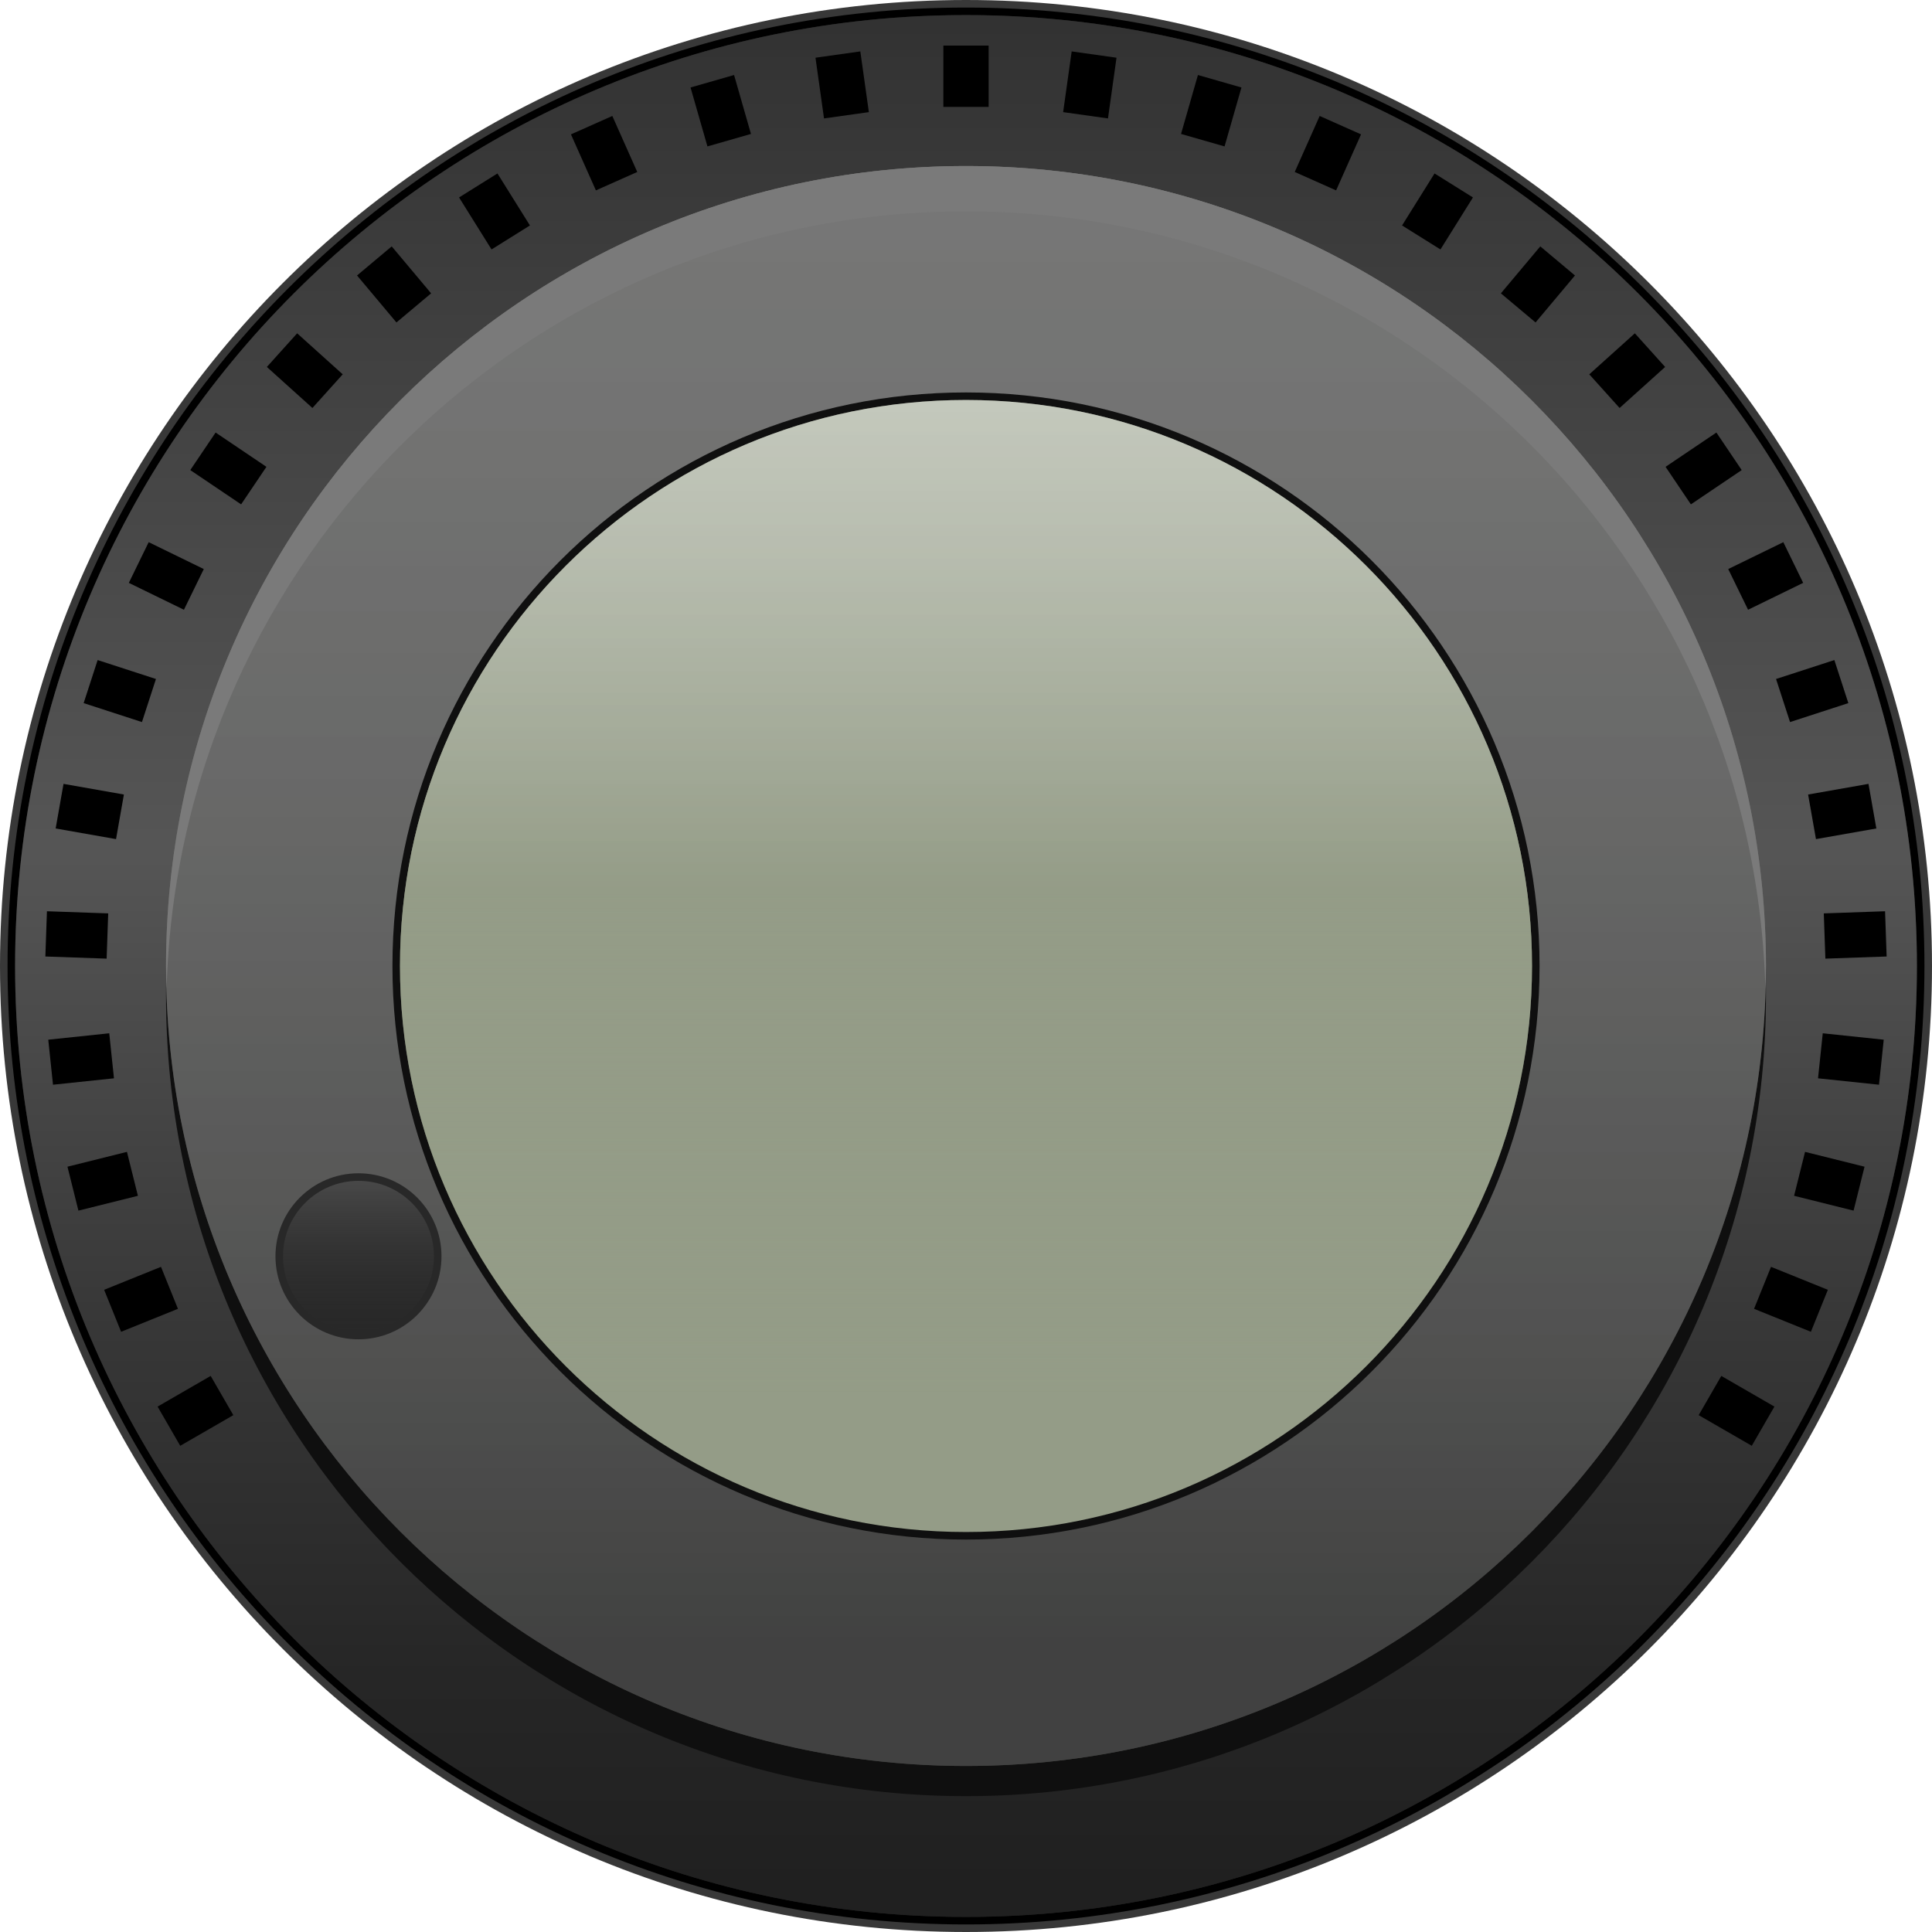
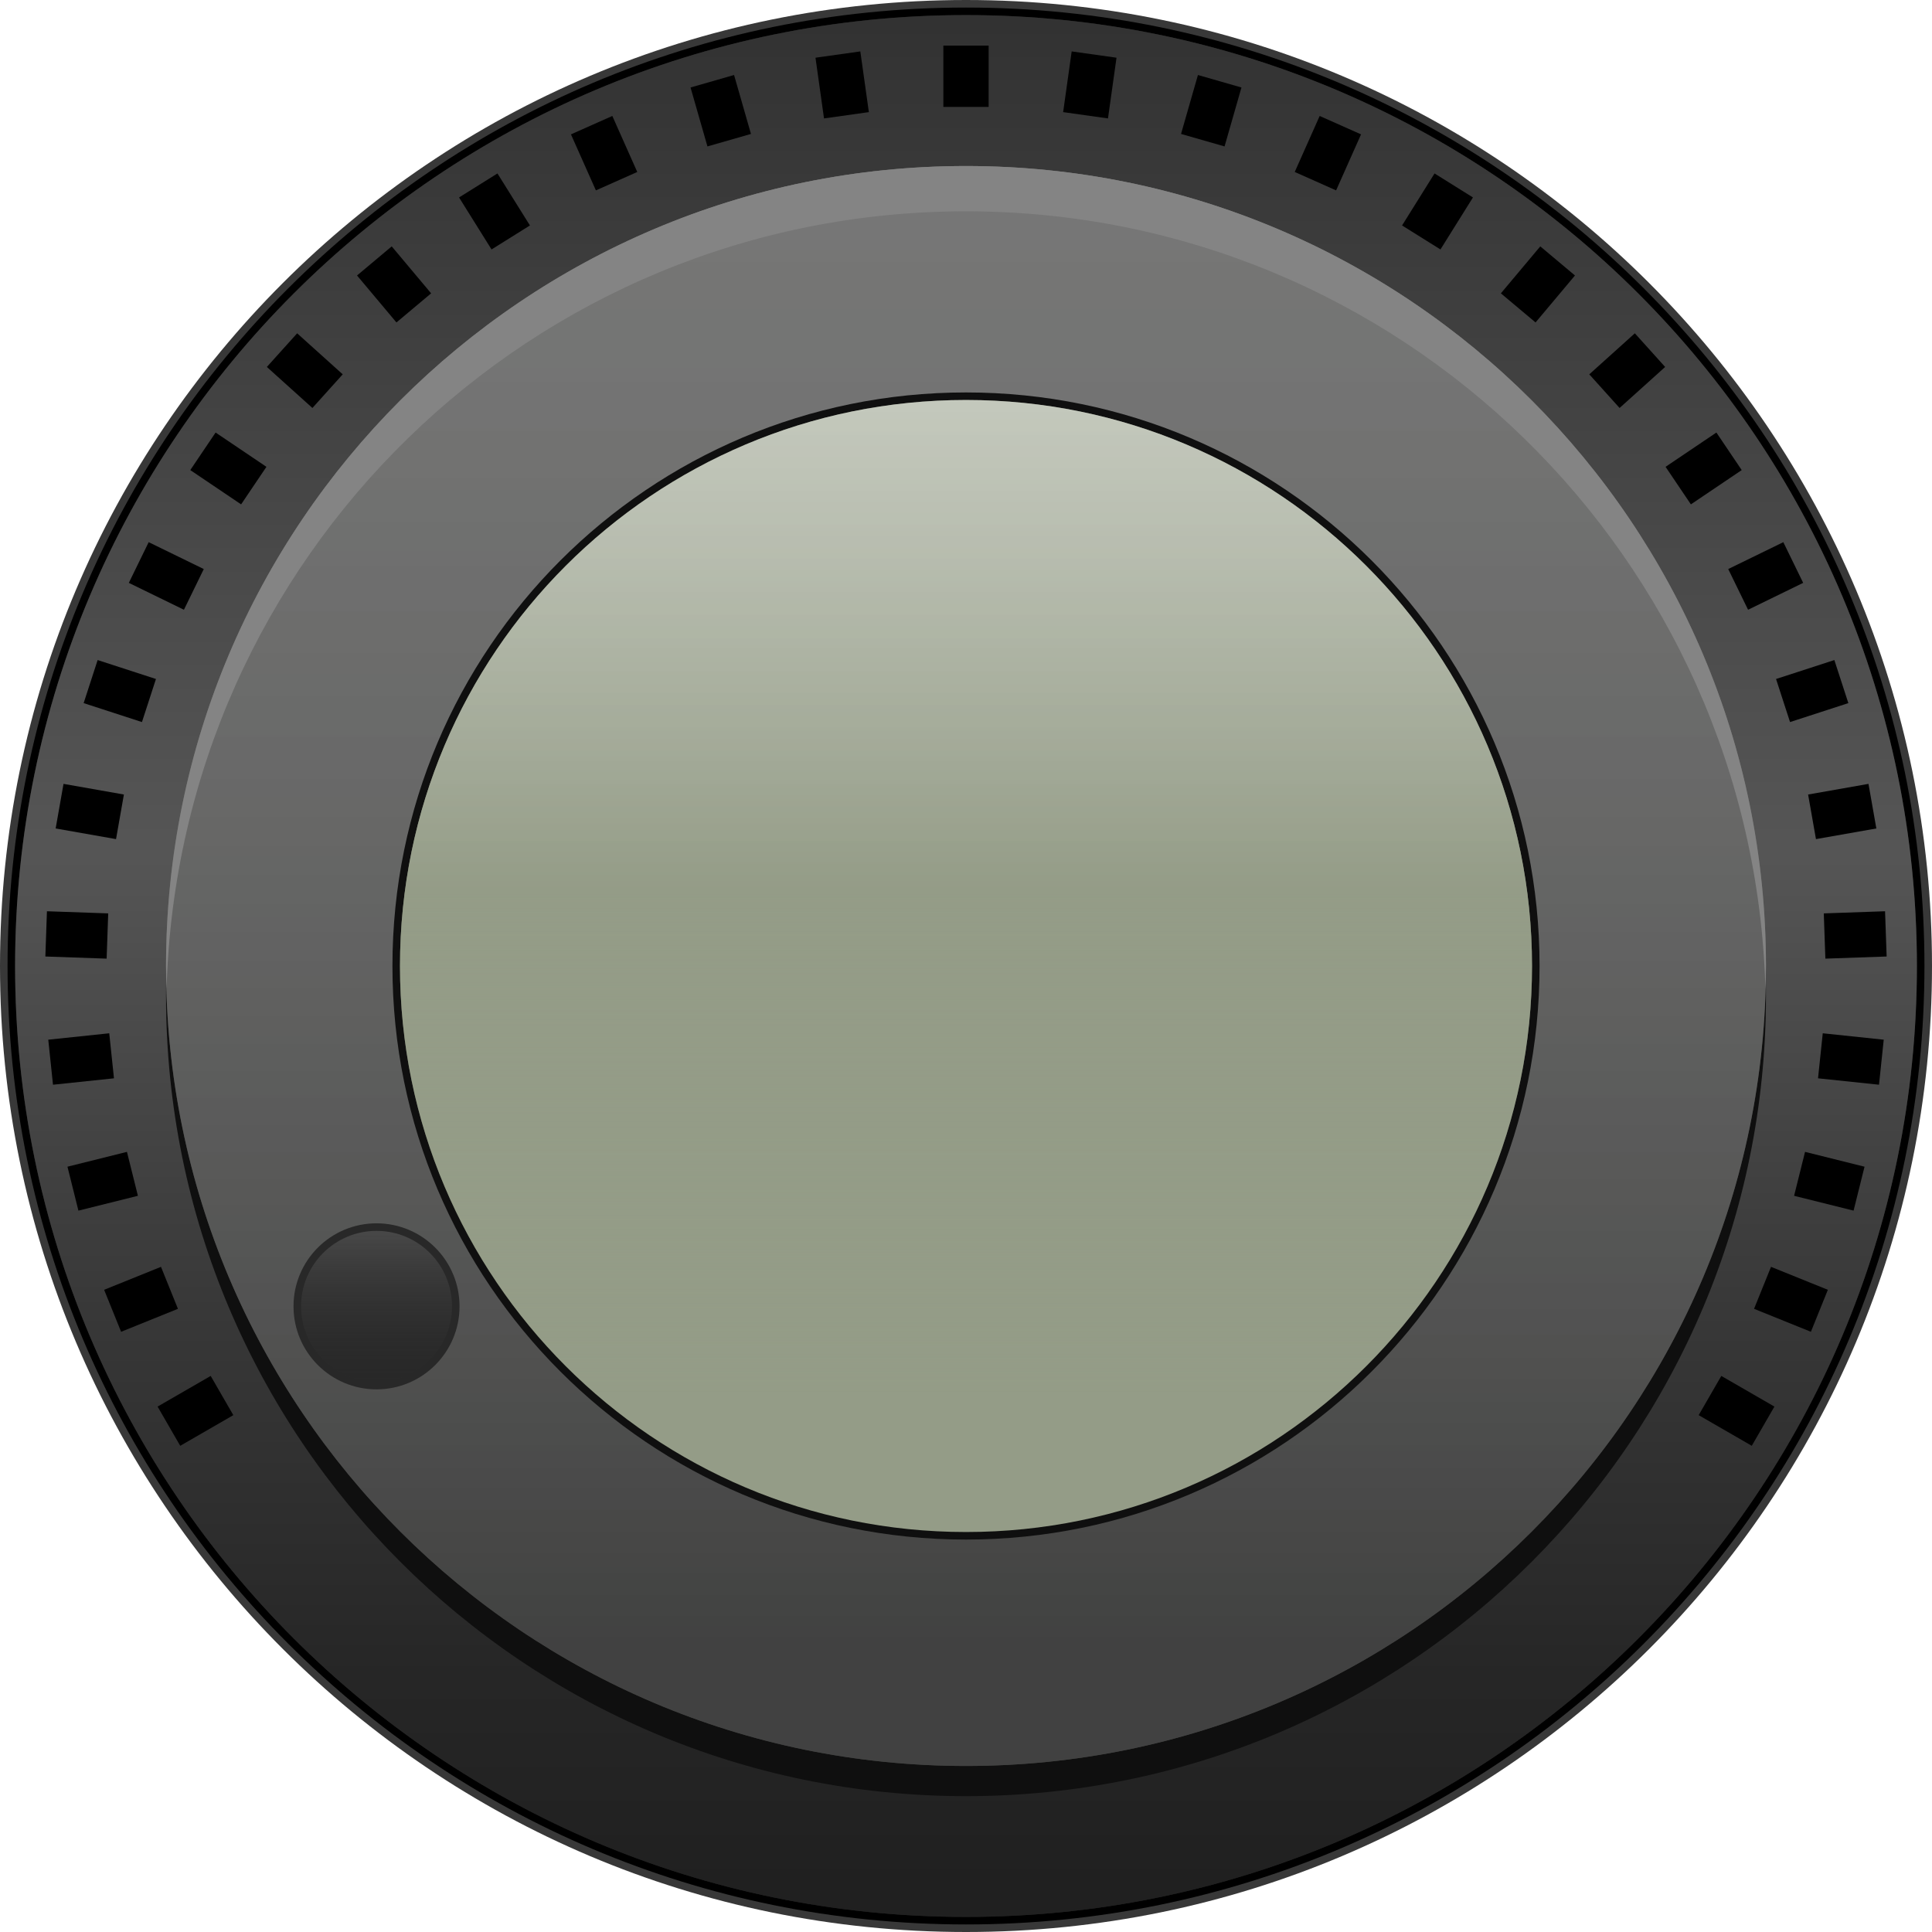
<svg xmlns="http://www.w3.org/2000/svg" version="1.1" x="0px" y="0px" viewBox="0 0 128 128" style="enable-background:new 0 0 128 128;" xml:space="preserve">
  <g id="Ebene_1" style="display:none;">
</g>
  <g id="Basis1">
    <circle style="fill:#383838;" cx="64" cy="64" r="64" />
  </g>
  <g id="Basis2">
    <circle cx="64" cy="64" r="63.5" />
  </g>
  <g id="Basis3">
    <circle style="fill:#2D2D2D;" cx="64" cy="64" r="63" />
  </g>
  <g id="GlanzRand">
    <linearGradient id="SVGID_1_" gradientUnits="userSpaceOnUse" x1="64" y1="1" x2="64" y2="127">
      <stop offset="0" style="stop-color:#333333;stop-opacity:0.7" />
      <stop offset="0.439" style="stop-color:#666666;stop-opacity:0.7" />
      <stop offset="0.445" style="stop-color:#656565;stop-opacity:0.7" />
      <stop offset="0.681" style="stop-color:#3C3C3C;stop-opacity:0.7" />
      <stop offset="0.868" style="stop-color:#232323;stop-opacity:0.7" />
      <stop offset="0.98" style="stop-color:#1A1A1A;stop-opacity:0.7" />
    </linearGradient>
    <circle style="fill:url(#SVGID_1_);" cx="64" cy="64" r="63" />
  </g>
  <g id="Tick">
    <rect x="62.5" y="3.021" width="3" height="4.062" />
    <rect x="54.296" y="3.595" transform="matrix(0.9902681 -0.1391731 0.1391731 0.9902681 -0.2399513 7.820057)" width="3" height="4.062" />
    <rect x="46.252" y="5.304" transform="matrix(0.9612617 -0.2756374 0.2756374 0.9612617 -0.1721506 13.44634)" width="3" height="4.062" />
    <rect x="38.524" y="8.117" transform="matrix(0.9135454 -0.4067366 0.4067366 0.9135454 -0.6674929 17.15649)" width="3" height="4.062" />
    <rect x="31.262" y="11.978" transform="matrix(0.8480481 -0.5299193 0.5299193 0.8480481 -2.445511 19.49015)" width="3" height="4.062" />
    <rect x="24.609" y="16.812" transform="matrix(0.7660444 -0.6427876 0.6427876 0.7660444 -6.003877 21.19104)" width="3" height="4.062" />
    <rect x="18.693" y="22.525" transform="matrix(0.6691306 -0.7431448 0.7431448 0.6691306 -11.56747 23.13132)" width="3" height="4.062" />
    <rect x="13.63" y="29.005" transform="matrix(0.5591929 -0.8290375 0.8290375 0.5591929 -19.06123 26.22452)" width="3" height="4.062" />
    <rect x="9.518" y="36.128" transform="matrix(0.4383712 -0.8987941 0.8987941 0.4383712 -28.10902 31.33404)" width="3" height="4.062" />
    <rect x="6.437" y="43.753" transform="matrix(0.309017 -0.9510565 0.9510565 0.309017 -38.05879 39.18475)" width="3" height="4.062" />
    <rect x="4.448" y="51.733" transform="matrix(0.1736482 -0.9848077 0.9848077 0.1736482 -48.03217 50.28509)" width="3" height="4.062" />
    <rect x="3.588" y="59.911" transform="matrix(0.0348995 -0.9993908 0.9993908 0.0348995 -56.99459 64.86587)" width="3" height="4.062" />
    <rect x="3.875" y="68.13" transform="matrix(-0.1045285 -0.9945219 0.9945219 -0.1045285 -63.84053 82.84119)" width="3" height="4.062" />
    <rect x="5.303" y="76.23" transform="matrix(-0.2419219 -0.9702957 0.9702957 -0.2419219 -67.48721 103.7948)" width="3" height="4.062" />
    <rect x="7.844" y="84.051" transform="matrix(-0.3746066 -0.9271839 0.9271839 -0.3746066 -66.96916 126.9933)" width="3" height="4.062" />
    <rect x="11.45" y="91.443" transform="matrix(-0.5 -0.8660254 0.8660254 -0.5 -61.52641 151.4256)" width="3" height="4.062" />
    <rect x="113.55" y="91.443" transform="matrix(-0.5 0.8660254 -0.8660254 -0.5 253.5264 40.57438)" width="3" height="4.062" />
    <rect x="117.156" y="84.051" transform="matrix(-0.3746066 0.9271839 -0.9271839 -0.3746066 242.9188 8.313751)" width="3" height="4.062" />
    <rect x="119.697" y="76.23" transform="matrix(-0.2419219 0.9702957 -0.9702957 -0.2419219 226.4532 -20.40306)" width="3" height="4.062" />
    <rect x="121.125" y="68.13" transform="matrix(-0.1045285 0.9945219 -0.9945219 -0.1045285 205.2202 -44.45761)" width="3" height="4.062" />
    <rect x="121.412" y="59.911" transform="matrix(0.0348995 0.9993908 -0.9993908 0.0348995 180.5275 -63.05616)" width="3" height="4.062" />
    <rect x="120.552" y="51.733" transform="matrix(0.1736482 0.9848077 -0.9848077 0.1736482 153.8052 -75.7703)" width="3" height="4.062" />
    <rect x="118.563" y="43.753" transform="matrix(0.309017 0.9510565 -0.9510565 0.309017 126.5046 -82.55048)" width="3" height="4.062" />
    <rect x="115.482" y="36.128" transform="matrix(0.4383712 0.8987941 -0.8987941 0.4383712 99.99751 -83.7116)" width="3" height="4.062" />
    <rect x="111.37" y="29.005" transform="matrix(0.5591929 0.8290375 -0.8290375 0.5591929 75.48454 -79.89229)" width="3" height="4.062" />
    <rect x="106.307" y="22.525" transform="matrix(0.6691306 0.7431448 -0.7431448 0.6691306 53.91875 -71.99122)" width="3" height="4.062" />
    <rect x="100.391" y="16.812" transform="matrix(0.7660444 0.6427876 -0.6427876 0.7660444 35.95019 -61.08578)" width="3" height="4.062" />
    <rect x="93.738" y="11.978" transform="matrix(0.8480481 0.5299193 -0.5299193 0.8480481 21.89536 -48.33951)" width="3" height="4.062" />
    <rect x="86.476" y="8.117" transform="matrix(0.9135454 0.4067366 -0.4067366 0.9135454 11.73367 -34.9058)" width="3" height="4.062" />
    <rect x="78.748" y="5.304" transform="matrix(0.9612617 0.2756374 -0.2756374 0.9612617 5.130653 -21.83525)" width="3" height="4.062" />
    <rect x="70.704" y="3.595" transform="matrix(0.9902681 0.1391731 -0.1391731 0.9902681 1.485639 -9.994101)" width="3" height="4.062" />
  </g>
  <g id="TestAn" style="display:none;">
    <rect x="62.5" y="3.021" style="display:inline;fill:#CCC200;" width="3" height="4.062" />
    <rect x="54.296" y="3.595" transform="matrix(0.9902681 -0.1391731 0.1391731 0.9902681 -0.2399513 7.820057)" style="display:inline;fill:#CCC200;" width="3" height="4.062" />
    <rect x="46.252" y="5.304" transform="matrix(0.9612617 -0.2756374 0.2756374 0.9612617 -0.1721506 13.44634)" style="display:inline;fill:#CCC200;" width="3" height="4.062" />
    <rect x="38.524" y="8.117" transform="matrix(0.9135454 -0.4067366 0.4067366 0.9135454 -0.6674929 17.15649)" style="display:inline;fill:#CCC200;" width="3" height="4.062" />
    <rect x="31.262" y="11.978" transform="matrix(0.8480481 -0.5299193 0.5299193 0.8480481 -2.445511 19.49015)" style="display:inline;fill:#CCC200;" width="3" height="4.062" />
    <rect x="24.609" y="16.812" transform="matrix(0.7660444 -0.6427876 0.6427876 0.7660444 -6.003877 21.19104)" style="display:inline;fill:#CCC200;" width="3" height="4.062" />
    <rect x="18.693" y="22.525" transform="matrix(0.6691306 -0.7431448 0.7431448 0.6691306 -11.56747 23.13132)" style="display:inline;fill:#CCC200;" width="3" height="4.062" />
    <rect x="13.63" y="29.005" transform="matrix(0.5591929 -0.8290375 0.8290375 0.5591929 -19.06123 26.22452)" style="display:inline;fill:#CCC200;" width="3" height="4.062" />
    <rect x="9.518" y="36.128" transform="matrix(0.4383712 -0.8987941 0.8987941 0.4383712 -28.10902 31.33404)" style="display:inline;fill:#CCC200;" width="3" height="4.062" />
    <rect x="6.437" y="43.753" transform="matrix(0.309017 -0.9510565 0.9510565 0.309017 -38.05879 39.18475)" style="display:inline;fill:#CCC200;" width="3" height="4.062" />
    <rect x="4.448" y="51.733" transform="matrix(0.1736482 -0.9848077 0.9848077 0.1736482 -48.03217 50.28509)" style="display:inline;fill:#CCC200;" width="3" height="4.062" />
    <rect x="3.588" y="59.911" transform="matrix(0.0348995 -0.9993908 0.9993908 0.0348995 -56.99459 64.86587)" style="display:inline;fill:#CCC200;" width="3" height="4.062" />
    <rect x="3.875" y="68.13" transform="matrix(-0.1045285 -0.9945219 0.9945219 -0.1045285 -63.84053 82.84119)" style="display:inline;fill:#CCC200;" width="3" height="4.062" />
    <rect x="5.303" y="76.23" transform="matrix(-0.2419219 -0.9702957 0.9702957 -0.2419219 -67.48721 103.7948)" style="display:inline;fill:#CCC200;" width="3" height="4.062" />
    <rect x="7.844" y="84.051" transform="matrix(-0.3746066 -0.9271839 0.9271839 -0.3746066 -66.96916 126.9933)" style="display:inline;fill:#CCC200;" width="3" height="4.062" />
    <rect x="11.45" y="91.443" transform="matrix(-0.5 -0.8660254 0.8660254 -0.5 -61.52641 151.4256)" style="display:inline;fill:#CCC200;" width="3" height="4.062" />
    <rect x="113.55" y="91.443" transform="matrix(-0.5 0.8660254 -0.8660254 -0.5 253.5264 40.57438)" style="display:inline;fill:#CCC200;" width="3" height="4.062" />
    <rect x="117.156" y="84.051" transform="matrix(-0.3746066 0.9271839 -0.9271839 -0.3746066 242.9188 8.313751)" style="display:inline;fill:#CCC200;" width="3" height="4.062" />
    <rect x="119.697" y="76.23" transform="matrix(-0.2419219 0.9702957 -0.9702957 -0.2419219 226.4532 -20.40306)" style="display:inline;fill:#CCC200;" width="3" height="4.062" />
    <rect x="121.125" y="68.13" transform="matrix(-0.1045285 0.9945219 -0.9945219 -0.1045285 205.2202 -44.45761)" style="display:inline;fill:#CCC200;" width="3" height="4.062" />
    <rect x="121.412" y="59.911" transform="matrix(0.0348995 0.9993908 -0.9993908 0.0348995 180.5275 -63.05616)" style="display:inline;fill:#CCC200;" width="3" height="4.062" />
    <rect x="120.552" y="51.733" transform="matrix(0.1736482 0.9848077 -0.9848077 0.1736482 153.8052 -75.7703)" style="display:inline;fill:#CCC200;" width="3" height="4.062" />
    <rect x="118.563" y="43.753" transform="matrix(0.309017 0.9510565 -0.9510565 0.309017 126.5046 -82.55048)" style="display:inline;fill:#CCC200;" width="3" height="4.062" />
    <rect x="115.482" y="36.128" transform="matrix(0.4383712 0.8987941 -0.8987941 0.4383712 99.99751 -83.7116)" style="display:inline;fill:#CCC200;" width="3" height="4.062" />
    <rect x="111.37" y="29.005" transform="matrix(0.5591929 0.8290375 -0.8290375 0.5591929 75.48454 -79.89229)" style="display:inline;fill:#CCC200;" width="3" height="4.062" />
    <rect x="106.307" y="22.525" transform="matrix(0.6691306 0.7431448 -0.7431448 0.6691306 53.91875 -71.99122)" style="display:inline;fill:#CCC200;" width="3" height="4.062" />
    <rect x="100.391" y="16.812" transform="matrix(0.7660444 0.6427876 -0.6427876 0.7660444 35.95019 -61.08578)" style="display:inline;fill:#CCC200;" width="3" height="4.062" />
    <rect x="93.738" y="11.978" transform="matrix(0.8480481 0.5299193 -0.5299193 0.8480481 21.89536 -48.33951)" style="display:inline;fill:#CCC200;" width="3" height="4.062" />
    <rect x="86.476" y="8.117" transform="matrix(0.9135454 0.4067366 -0.4067366 0.9135454 11.73367 -34.9058)" style="display:inline;fill:#CCC200;" width="3" height="4.062" />
    <rect x="78.748" y="5.304" transform="matrix(0.9612617 0.2756374 -0.2756374 0.9612617 5.130653 -21.83525)" style="display:inline;fill:#CCC200;" width="3" height="4.062" />
    <rect x="70.704" y="3.595" transform="matrix(0.9902681 0.1391731 -0.1391731 0.9902681 1.485639 -9.994101)" style="display:inline;fill:#CCC200;" width="3" height="4.062" />
  </g>
  <g id="SchattierungDrehrad">
    <circle style="fill:#0F0F0F;" cx="64" cy="66" r="53" />
  </g>
  <g id="Drehrad">
    <circle style="fill:#555654;" cx="64" cy="64" r="53" />
  </g>
  <g id="DrehradGlanz">
    <linearGradient id="SVGID_2_" gradientUnits="userSpaceOnUse" x1="64" y1="6.75" x2="64" y2="109.647">
      <stop offset="0.02" style="stop-color:#999999;stop-opacity:0.5" />
      <stop offset="0.184" style="stop-color:#909090;stop-opacity:0.517" />
      <stop offset="0.456" style="stop-color:#777777;stop-opacity:0.544" />
      <stop offset="0.799" style="stop-color:#4E4E4E;stop-opacity:0.579" />
      <stop offset="1" style="stop-color:#333333;stop-opacity:0.6" />
    </linearGradient>
    <circle style="fill:url(#SVGID_2_);" cx="64" cy="64" r="53" />
  </g>
  <g id="DrehradObenRand">
-     <path style="fill:#7A7A7A;" d="M64,14c28.768,0,52.166,22.924,52.962,51.5   C116.976,65,117,64.503,117,64c0-29.271-23.729-53-53-53S11,34.729,11,64   c0,0.503,0.024,1,0.038,1.5C11.834,36.924,35.232,14,64,14z" />
+     <path style="fill:#848484;" d="M64,14c28.768,0,52.166,22.924,52.962,51.5   C116.976,65,117,64.503,117,64c0-29.271-23.729-53-53-53S11,34.729,11,64   c0,0.503,0.024,1,0.038,1.5C11.834,36.924,35.232,14,64,14z" />
  </g>
  <g id="InhaltMonitor">
    <circle style="fill:#0F0F0F;" cx="64" cy="64" r="38" />
  </g>
  <g id="InhaltMonitor_Kopie">
    <circle style="fill:#949C87;" cx="64" cy="64" r="37.5" />
  </g>
  <g id="GlanzMonitor">
    <linearGradient id="SVGID_3_" gradientUnits="userSpaceOnUse" x1="64" y1="20.25" x2="64" y2="92.302">
      <stop offset="0.005" style="stop-color:#FFFFFF;stop-opacity:0.5" />
      <stop offset="0.369" style="stop-color:#B2B8A9;stop-opacity:0.638" />
      <stop offset="0.534" style="stop-color:#949C87;stop-opacity:0.7" />
      <stop offset="1" style="stop-color:#949C87;stop-opacity:0" />
    </linearGradient>
    <circle style="fill:url(#SVGID_3_);" cx="64" cy="64" r="37.5" />
  </g>
  <g id="Anfasser">
-     <circle style="fill:#282828;" cx="23.75" cy="83.233" r="5.5" />
+     <circle style="fill:#282828;" cx="24.946" cy="86.548" r="5.5" />
  </g>
  <g id="AnfasserGlanz">
-     <linearGradient id="SVGID_4_" gradientUnits="userSpaceOnUse" x1="23.75" y1="78.233" x2="23.75" y2="88.233">
+     <linearGradient id="SVGID_4_" gradientUnits="userSpaceOnUse" x1="24.946" y1="81.548" x2="24.946" y2="91.548">
      <stop offset="0.02" style="stop-color:#666666;stop-opacity:0.5" />
      <stop offset="0.329" style="stop-color:#555555;stop-opacity:0.342" />
      <stop offset="1" style="stop-color:#333333;stop-opacity:0" />
    </linearGradient>
-     <circle style="fill:url(#SVGID_4_);" cx="23.75" cy="83.233" r="5" />
+     <circle style="fill:url(#SVGID_4_);" cx="24.946" cy="86.548" r="5" />
  </g>
</svg>
